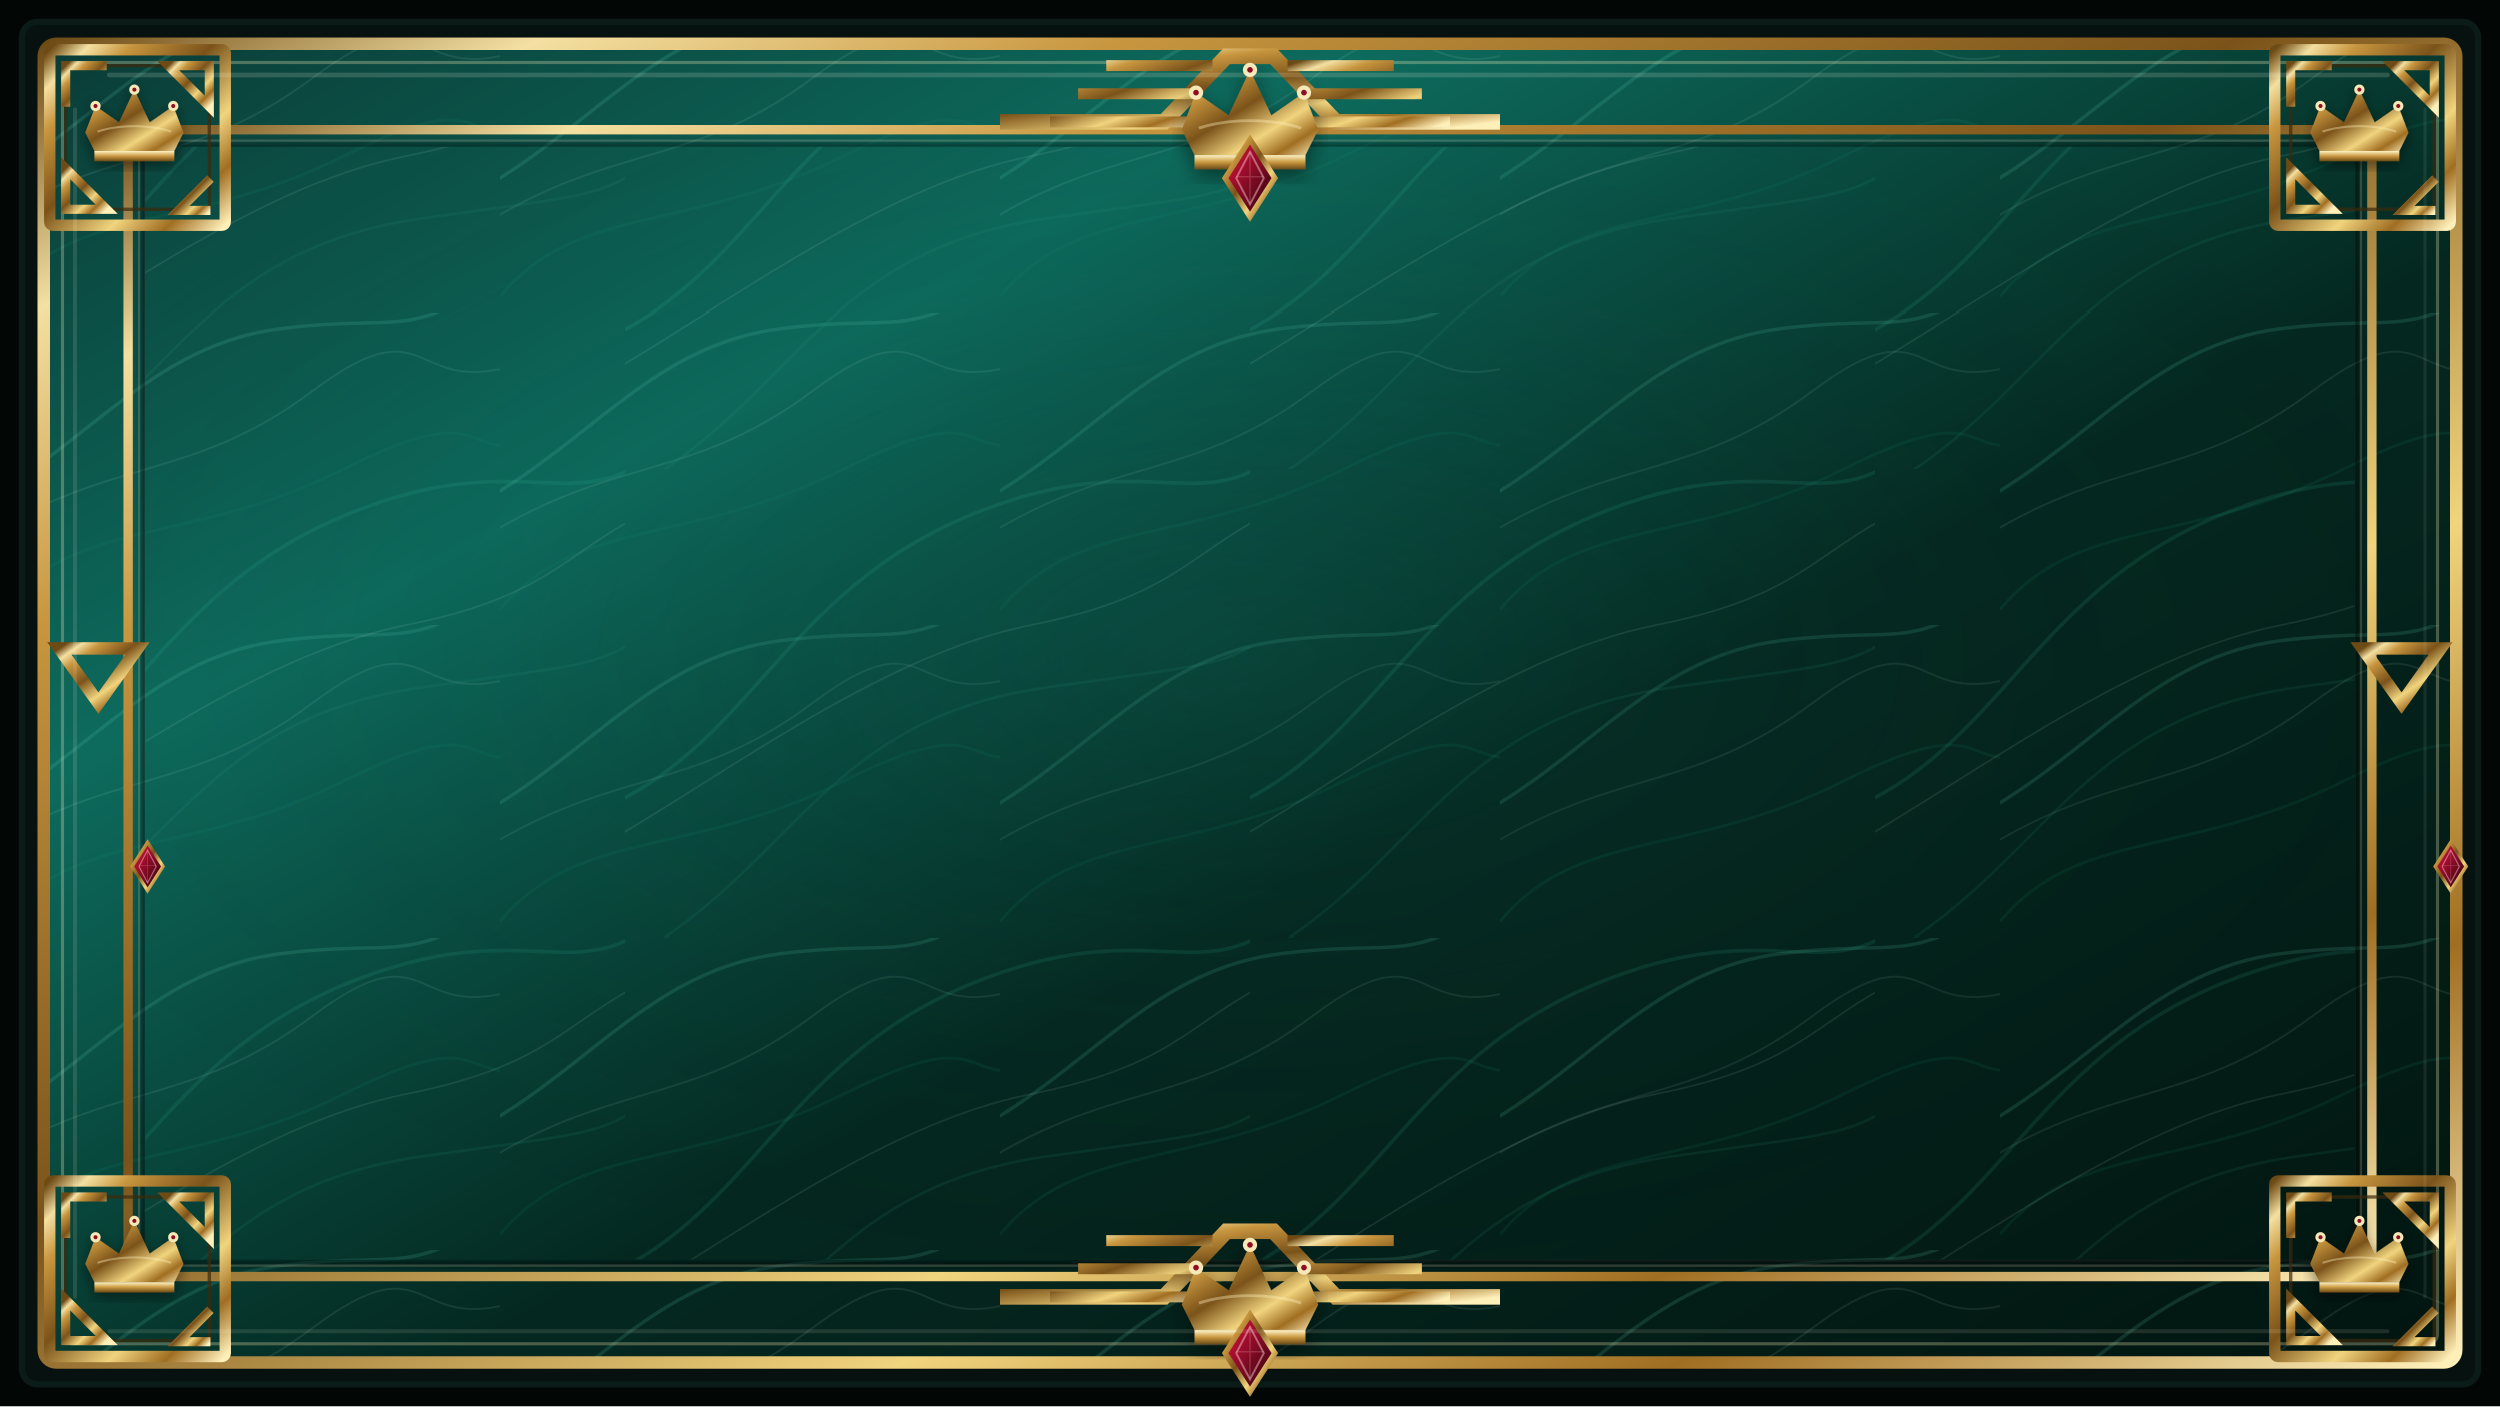
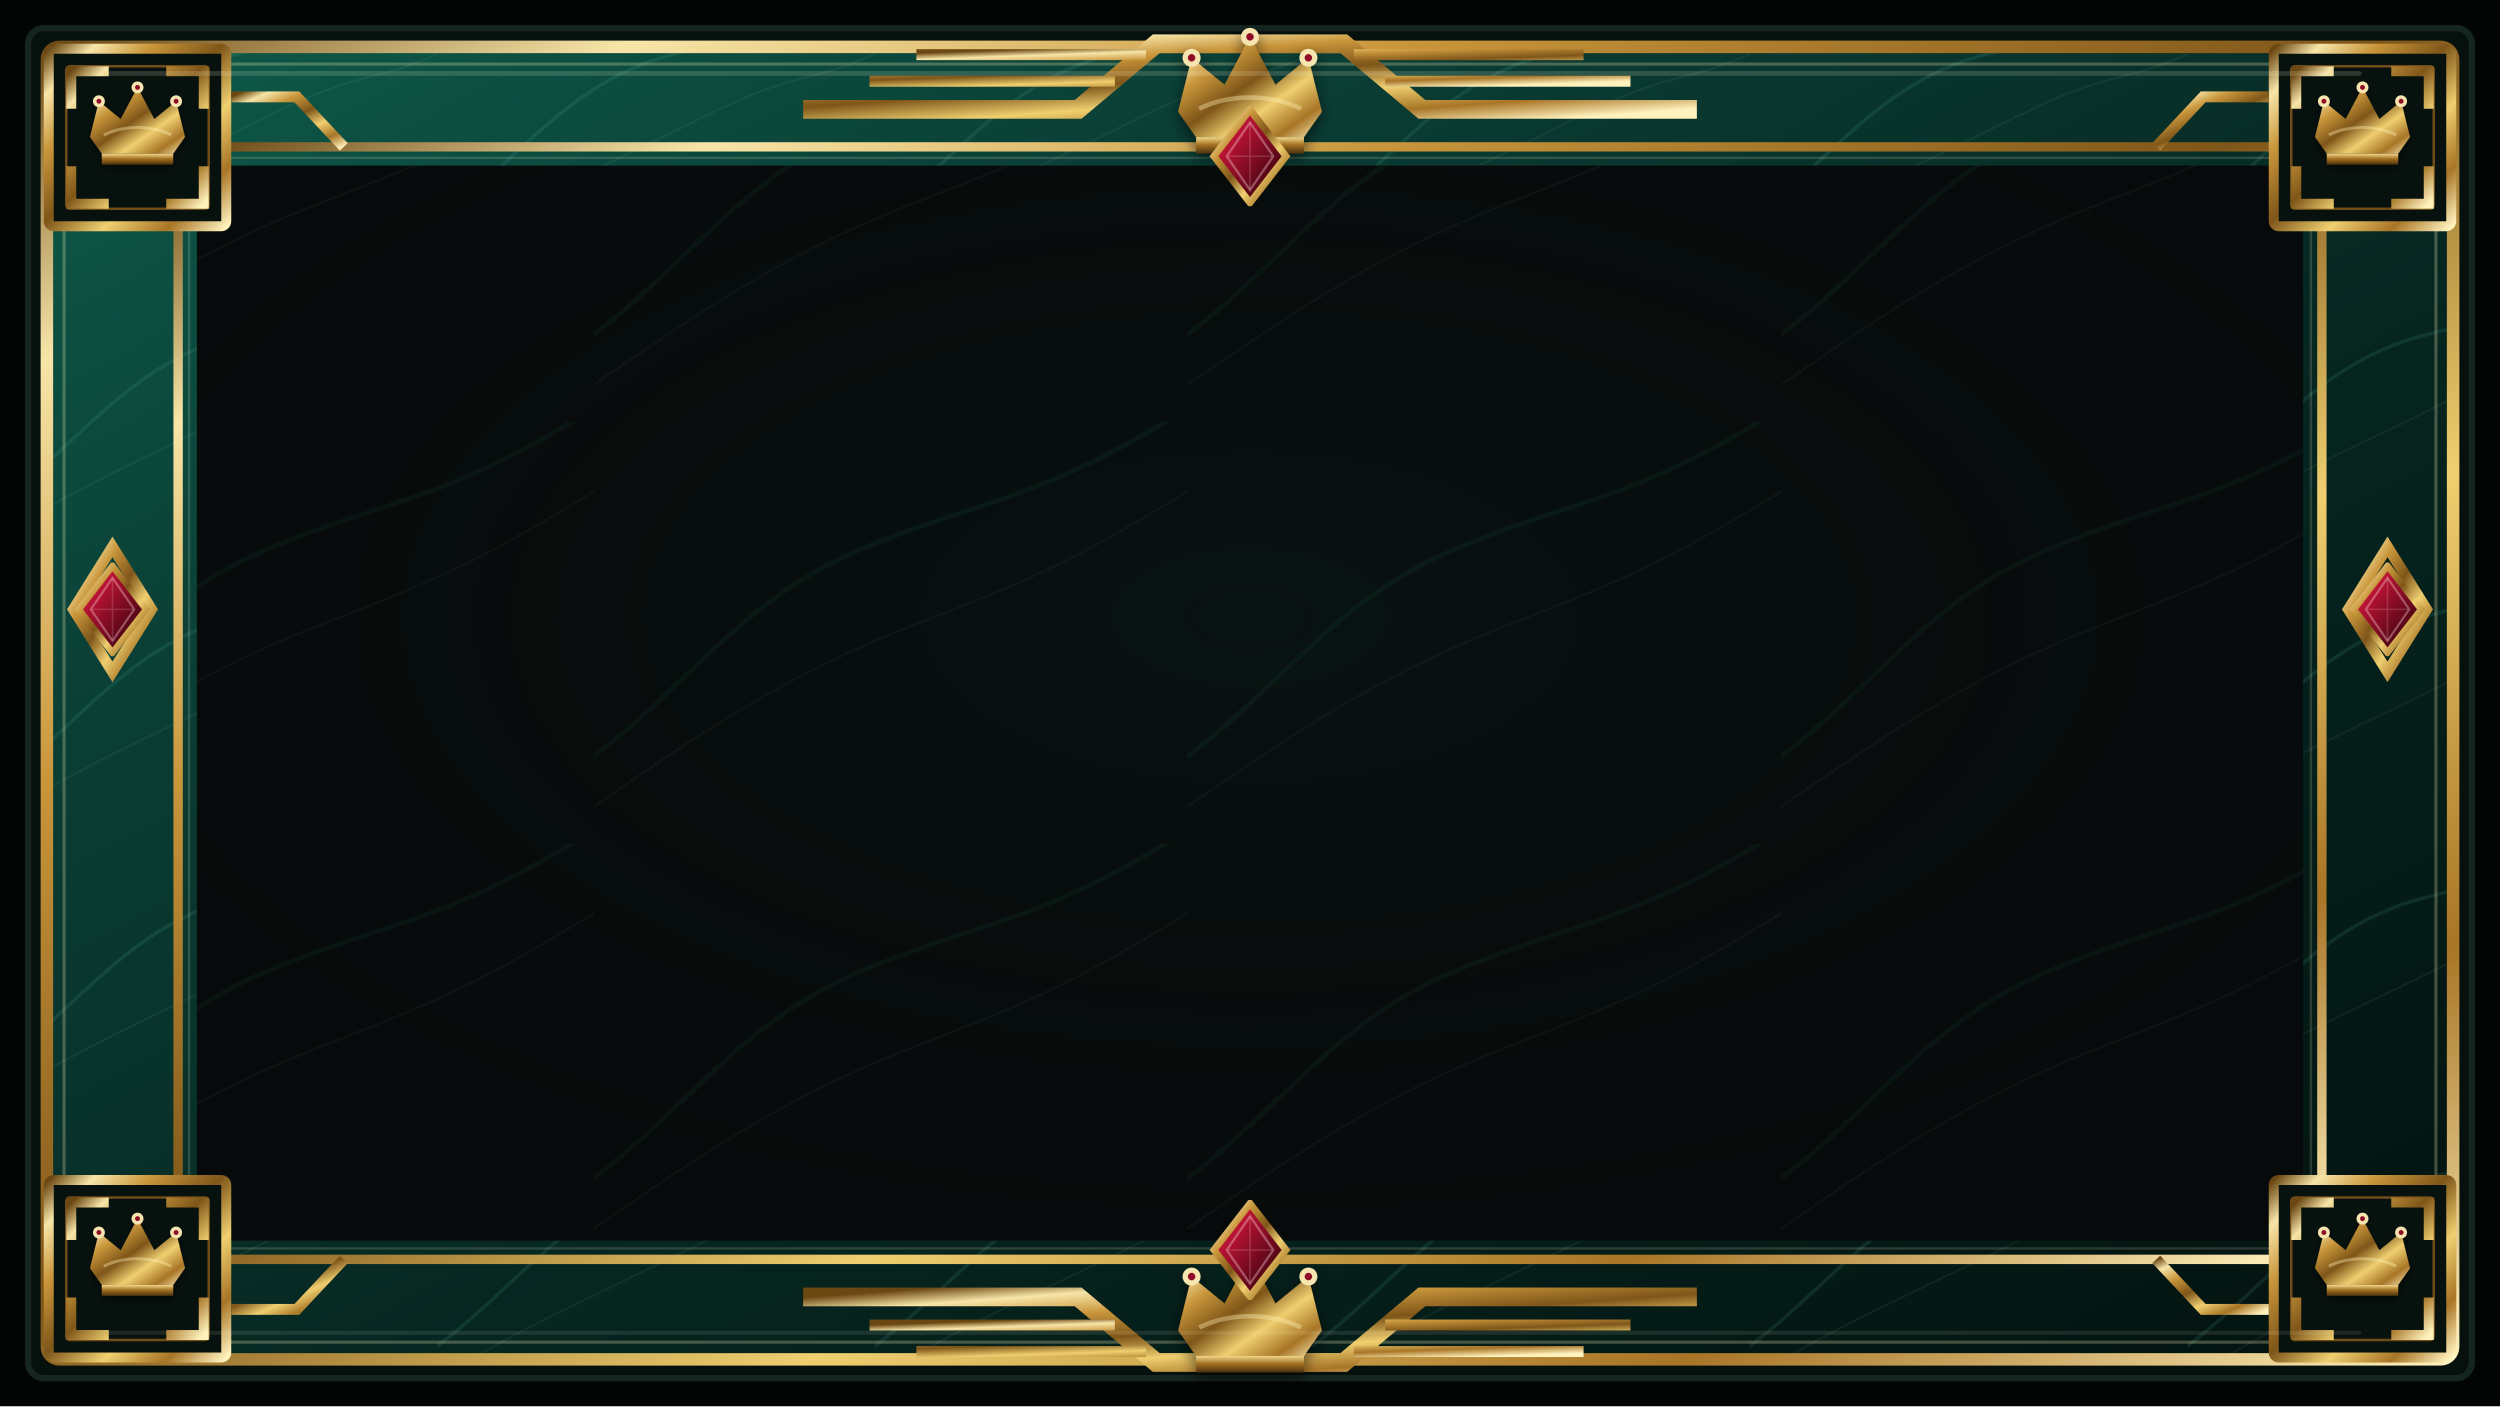
- <svg xmlns="http://www.w3.org/2000/svg" width="1600" height="900" viewBox="0 0 1600 900" fill="none">
+ <svg xmlns="http://www.w3.org/2000/svg" width="1600" height="900" viewBox="0 0 1600 900">
  <defs>
    <linearGradient id="gold" x1="0" y1="0" x2="1" y2="1">
-       <stop offset="0%" stop-color="#6e4a14" />
-       <stop offset="10%" stop-color="#f4e0a2" />
-       <stop offset="22%" stop-color="#c8963f" />
-       <stop offset="45%" stop-color="#7b531a" />
-       <stop offset="68%" stop-color="#f1d47e" />
-       <stop offset="84%" stop-color="#a06e22" />
-       <stop offset="100%" stop-color="#fff0ba" />
+       <stop offset="0" stop-color="#6b4712" />
+       <stop offset=".12" stop-color="#f7e5a8" />
+       <stop offset=".28" stop-color="#c9963b" />
+       <stop offset=".48" stop-color="#7f5619" />
+       <stop offset=".66" stop-color="#efcf70" />
+       <stop offset=".84" stop-color="#a87526" />
+       <stop offset="1" stop-color="#fff2bd" />
    </linearGradient>
-     <linearGradient id="goldSoft" x1="0" y1="0" x2="0" y2="1">
-       <stop offset="0%" stop-color="#fff3c4" />
-       <stop offset="50%" stop-color="#c99841" />
-       <stop offset="100%" stop-color="#6c4916" />
+     <linearGradient id="goldDark" x1="0" y1="0" x2="0" y2="1">
+       <stop offset="0" stop-color="#f1d88c" />
+       <stop offset=".45" stop-color="#a77424" />
+       <stop offset="1" stop-color="#4c310d" />
    </linearGradient>
    <linearGradient id="emerald" x1="0" y1="0" x2="1" y2="1">
-       <stop offset="0%" stop-color="#0a3b35" />
-       <stop offset="28%" stop-color="#0d6b5d" />
-       <stop offset="58%" stop-color="#042820" />
-       <stop offset="100%" stop-color="#021510" />
-     </linearGradient>
-     <linearGradient id="centerGrad" x1="0" y1="0" x2="1" y2="1">
-       <stop offset="0%" stop-color="#0a0f10" />
-       <stop offset="50%" stop-color="#040707" />
-       <stop offset="100%" stop-color="#0a0f10" />
+       <stop offset="0" stop-color="#0e5b4a" />
+       <stop offset=".28" stop-color="#0a3d34" />
+       <stop offset=".60" stop-color="#06251f" />
+       <stop offset="1" stop-color="#03120f" />
    </linearGradient>
    <linearGradient id="ruby" x1="0" y1="0" x2="1" y2="1">
-       <stop offset="0%" stop-color="#ff6d87" />
-       <stop offset="28%" stop-color="#b30f31" />
-       <stop offset="70%" stop-color="#5b0819" />
-       <stop offset="100%" stop-color="#22030a" />
+       <stop offset="0" stop-color="#ff6580" />
+       <stop offset=".30" stop-color="#b81333" />
+       <stop offset=".70" stop-color="#5b0718" />
+       <stop offset="1" stop-color="#210208" />
    </linearGradient>
-     <filter id="shadow" x="-20%" y="-20%" width="140%" height="140%">
-       <feDropShadow dx="0" dy="5" stdDeviation="7" flood-color="#000" flood-opacity="0.45" />
+     <radialGradient id="centerGlow" cx=".5" cy=".42" r=".72">
+       <stop offset="0" stop-color="#0d4037" stop-opacity=".16" />
+       <stop offset=".55" stop-color="#0b2c27" stop-opacity=".04" />
+       <stop offset="1" stop-color="#000" stop-opacity="0" />
+     </radialGradient>
+     <pattern id="centerMarble" width="380" height="270" patternUnits="userSpaceOnUse">
+       <path d="M-40 240 C50 190 80 120 170 82 S290 54 420 -35" fill="none" stroke="#2b8d73" stroke-opacity=".08" stroke-width="3" />
+       <path d="M-20 260 C60 205 115 165 205 130 S310 88 420 20" fill="none" stroke="#d0efe7" stroke-opacity=".035" stroke-width="1.4" />
+     </pattern>
+     <pattern id="edgeMarble" width="280" height="180" patternUnits="userSpaceOnUse">
+       <path d="M-20 155 C45 115 75 55 150 35 S230 22 300 -20" fill="none" stroke="#61d3b2" stroke-opacity=".13" stroke-width="2.2" />
+       <path d="M-20 175 C50 130 100 110 170 75 S235 58 300 25" fill="none" stroke="#d7fff4" stroke-opacity=".06" stroke-width="1.2" />
+     </pattern>
+     <filter id="shadow" x="-25%" y="-25%" width="150%" height="150%">
+       <feDropShadow dx="0" dy="4" stdDeviation="5" flood-color="#000" flood-opacity=".55" />
    </filter>
-     <filter id="innerShadow" x="-20%" y="-20%" width="140%" height="140%">
-       <feOffset dx="0" dy="1" />
-       <feGaussianBlur stdDeviation="4" result="offBlur" />
-       <feComposite in="SourceGraphic" in2="offBlur" operator="arithmetic" k2="-1" k3="1" />
-     </filter>
-     <radialGradient id="centerLight" cx="50%" cy="46%" r="62%">
-       <stop offset="0%" stop-color="#0f5b4f" stop-opacity="0.20" />
-       <stop offset="55%" stop-color="#0b3d35" stop-opacity="0.05" />
-       <stop offset="100%" stop-color="#000" stop-opacity="0.0" />
-     </radialGradient>
-     <pattern id="centerVeins" width="400" height="300" patternUnits="userSpaceOnUse">
-       <path d="M-20 220 C 80 180, 100 80, 220 30 S 370 40, 430 -20" stroke="#3ac7a3" stroke-opacity="0.13" stroke-width="2.3" fill="none" />
-       <path d="M-30 250 C 60 200, 160 120, 260 100 S 360 50, 430 20" stroke="#d5f9ef" stroke-opacity="0.10" stroke-width="1.1" fill="none" />
-       <path d="M10 310 C 110 250, 130 160, 270 140 S 380 130, 460 70" stroke="#2da68b" stroke-opacity="0.12" stroke-width="1.7" fill="none" />
-     </pattern>
-     <pattern id="emeraldVeins" width="320" height="200" patternUnits="userSpaceOnUse">
-       <path d="M-10 120 C 60 80, 100 20, 180 10 S 260 20, 330 -30" stroke="#6ce5c3" stroke-opacity="0.15" stroke-width="2.2" fill="none" />
-       <path d="M-20 150 C 70 90, 120 110, 200 50 S 260 60, 340 30" stroke="#ddfff8" stroke-opacity="0.09" stroke-width="1.2" fill="none" />
-       <path d="M0 190 C 50 130, 120 150, 220 100 S 290 100, 350 80" stroke="#12967b" stroke-opacity="0.12" stroke-width="1.8" fill="none" />
-     </pattern>
-     <symbol id="rubyDiamond" viewBox="-26 -34 52 68">
-       <path d="M0 -28 L18 0 L0 28 L-18 0 Z" fill="url(#ruby)" stroke="url(#gold)" stroke-width="4" />
-       <path d="M0 -19 L10 0 L0 19 L-10 0 Z" fill="none" stroke="#ffd1dc" stroke-opacity="0.45" stroke-width="1.4" />
-       <path d="M-10 -1 H10 M0 -19 V19" stroke="#ffd1dc" stroke-opacity="0.20" stroke-width="1" />
+     <symbol id="rubyDiamond" viewBox="0 0 72 86">
+       <path d="M36 3 L67 43 L36 83 L5 43 Z" fill="url(#ruby)" stroke="url(#gold)" stroke-width="6" />
+       <path d="M36 14 L56 43 L36 72 L16 43 Z" fill="none" stroke="#ffd5df" stroke-opacity=".36" stroke-width="2" />
+       <path d="M17 43 H55 M36 14 V72" stroke="#ffd5df" stroke-opacity=".18" stroke-width="1.4" />
    </symbol>
-     <symbol id="crown" viewBox="-55 -50 110 100">
+     <symbol id="crown" viewBox="0 0 120 96">
      <g filter="url(#shadow)">
-         <path d="M-48 12 L-38 -14 L-15 2 L0 -30 L15 2 L38 -14 L48 12 L39 30 L-39 30 Z" fill="url(#gold)" />
-         <path d="M-39 30 H39 V40 H-39 Z" fill="url(#goldSoft)" />
-         <path d="M-36 11 C-15 4 15 4 36 11" stroke="#fff1bc" stroke-opacity="0.38" stroke-width="2" fill="none" />
-         <circle cx="-38" cy="-14" r="5" fill="#f7e8b8" />
-         <circle cx="0" cy="-30" r="5" fill="#f7e8b8" />
-         <circle cx="38" cy="-14" r="5" fill="#f7e8b8" />
-         <circle cx="-38" cy="-14" r="2" fill="#8e0b22" />
-         <circle cx="0" cy="-30" r="2" fill="#8e0b22" />
-         <circle cx="38" cy="-14" r="2" fill="#8e0b22" />
+         <path d="M12 60 L21 24 L43 42 L60 10 L77 42 L99 24 L108 60 L96 77 H24 Z" fill="url(#gold)" />
+         <path d="M24 77 H96 V88 H24 Z" fill="url(#goldDark)" />
+         <path d="M26 58 C46 48 74 48 94 58" fill="none" stroke="#fff0b6" stroke-opacity=".38" stroke-width="3" />
+         <circle cx="21" cy="24" r="6" fill="#f6e5af" />
+         <circle cx="60" cy="10" r="6" fill="#f6e5af" />
+         <circle cx="99" cy="24" r="6" fill="#f6e5af" />
+         <circle cx="21" cy="24" r="2.5" fill="#8f0d26" />
+         <circle cx="60" cy="10" r="2.5" fill="#8f0d26" />
+         <circle cx="99" cy="24" r="2.5" fill="#8f0d26" />
      </g>
    </symbol>
-     <symbol id="cornerBlock" viewBox="0 0 170 170">
-       <rect x="8" y="8" width="154" height="154" rx="3" fill="none" stroke="url(#gold)" stroke-width="10" />
-       <rect x="22" y="22" width="126" height="126" rx="2" fill="none" stroke="#3b2a0d" stroke-width="3" opacity="0.7" />
-       <path d="M148 22 L148 58 L112 22 Z" fill="none" stroke="url(#gold)" stroke-width="8" />
-       <path d="M22 148 L58 148 L22 112 Z" fill="none" stroke="url(#gold)" stroke-width="8" />
-       <path d="M149 149 L121 149 L149 121" fill="none" stroke="url(#gold)" stroke-width="8" />
-       <path d="M22 58 L22 22 L58 22" fill="none" stroke="url(#gold)" stroke-width="8" />
-     </symbol>
-     <symbol id="topDeco" viewBox="0 0 320 110">
-       <path d="M0 60 H105 L145 18 H175 L215 60 H320" stroke="url(#gold)" stroke-width="10" fill="none" stroke-linejoin="miter" />
-       <path d="M32 60 H120 M50 42 H128 M68 24 H136" stroke="url(#gold)" stroke-width="7" fill="none" />
-       <path d="M288 60 H200 M270 42 H192 M252 24 H184" stroke="url(#gold)" stroke-width="7" fill="none" />
-     </symbol>
-     <symbol id="sideDeco" viewBox="0 0 90 270">
-       <path d="M45 0 V92" stroke="url(#gold)" stroke-width="10" />
-       <path d="M45 178 V270" stroke="url(#gold)" stroke-width="10" />
-       <path d="M20 100 H70 L45 135 Z" fill="none" stroke="url(#gold)" stroke-width="8" />
-       <use href="#rubyDiamond" x="45" y="135" width="36" height="44" transform="translate(45 135) scale(0.85) translate(-26 -34)" />
+     <symbol id="corner" viewBox="0 0 150 150">
+       <rect x="4" y="4" width="142" height="142" rx="4" fill="#07120f" stroke="url(#gold)" stroke-width="8" />
+       <rect x="18" y="18" width="114" height="114" rx="3" fill="none" stroke="#6f4d18" stroke-width="2" />
+       <path d="M22 52 V22 H52 M128 52 V22 H98 M22 98 V128 H52 M128 98 V128 H98" fill="none" stroke="url(#gold)" stroke-width="8" />
    </symbol>
  </defs>
-   <rect width="1600" height="900" fill="#020605" />
-   <rect x="14" y="14" width="1572" height="872" rx="10" fill="#07110f" stroke="#0b1b17" stroke-width="4" />
-   <rect x="26" y="26" width="1548" height="848" rx="8" fill="url(#emerald)" />
-   <rect x="26" y="26" width="1548" height="848" rx="8" fill="url(#emeraldVeins)" opacity="0.95" />
-   <rect x="93" y="94" width="1414" height="712" rx="4" fill="url(#centerGrad)" filter="url(#innerShadow)" />
-   <rect x="93" y="94" width="1414" height="712" rx="4" fill="url(#centerLight)" />
-   <rect x="93" y="94" width="1414" height="712" rx="4" fill="url(#centerVeins)" opacity="0.95" />
-   <rect x="28" y="28" width="1544" height="844" rx="8" fill="none" stroke="url(#gold)" stroke-width="8" />
-   <rect x="40" y="40" width="1520" height="820" rx="6" fill="none" stroke="#fff0bc" stroke-opacity="0.28" stroke-width="2" />
-   <rect x="82" y="83" width="1436" height="734" rx="4" fill="none" stroke="url(#gold)" stroke-width="6" />
-   <rect x="89" y="90" width="1422" height="720" rx="3" fill="none" stroke="#fff4cf" stroke-opacity="0.18" stroke-width="1.5" />
-   <g transform="translate(640 18)">
-     <use href="#topDeco" width="320" height="110" />
-     <use href="#crown" x="110" y="8" width="100" height="92" />
-     <use href="#rubyDiamond" x="136" y="66" width="48" height="60" />
+   <rect width="1600" height="900" fill="#020504" />
+   <rect x="18" y="18" width="1564" height="864" rx="10" fill="#06100d" stroke="#15251f" stroke-width="4" />
+   <rect x="28" y="28" width="1544" height="844" rx="8" fill="url(#emerald)" />
+   <rect x="28" y="28" width="1544" height="844" rx="8" fill="url(#edgeMarble)" opacity=".9" />
+   <rect x="126" y="106" width="1348" height="688" rx="2" fill="#070a0a" />
+   <rect x="126" y="106" width="1348" height="688" rx="2" fill="url(#centerGlow)" />
+   <rect x="126" y="106" width="1348" height="688" rx="2" fill="url(#centerMarble)" />
+   <rect x="30" y="30" width="1540" height="840" rx="8" fill="none" stroke="url(#gold)" stroke-width="8" />
+   <rect x="41" y="41" width="1518" height="818" rx="6" fill="none" stroke="#fff2bd" stroke-opacity=".26" stroke-width="2" />
+   <rect x="114" y="94" width="1372" height="712" rx="3" fill="none" stroke="url(#gold)" stroke-width="6" />
+   <rect x="121" y="101" width="1358" height="698" rx="2" fill="none" stroke="#fff4cf" stroke-opacity=".16" stroke-width="1.5" />
+   <g stroke="url(#gold)" fill="none" stroke-linecap="square" stroke-linejoin="miter">
+     <path d="M520 70 H690 L740 28 H860 L910 70 H1080" stroke-width="12" />
+     <path d="M560 52 H710 M590 35 H730 M1040 52 H890 M1010 35 H870" stroke-width="7" />
+     <path d="M520 830 H690 L740 872 H860 L910 830 H1080" stroke-width="12" />
+     <path d="M560 848 H710 M590 865 H730 M1040 848 H890 M1010 865 H870" stroke-width="7" />
  </g>
-   <g transform="translate(640 770)">
-     <use href="#topDeco" width="320" height="110" />
-     <use href="#crown" x="110" y="8" width="100" height="92" />
-     <use href="#rubyDiamond" x="136" y="66" width="48" height="60" />
+   <use href="#crown" x="742" y="14" width="116" height="92" />
+   <use href="#rubyDiamond" x="773" y="68" width="54" height="64" />
+   <use href="#crown" x="742" y="794" width="116" height="92" />
+   <use href="#rubyDiamond" x="773" y="768" width="54" height="64" />
+   <g stroke="url(#gold)" fill="none">
+     <path d="M72 250 V350 M72 550 V650" stroke-width="10" />
+     <path d="M1528 250 V350 M1528 550 V650" stroke-width="10" />
+     <path d="M72 350 L47 390 L72 430 L97 390 Z" stroke-width="7" />
+     <path d="M1528 350 L1503 390 L1528 430 L1553 390 Z" stroke-width="7" />
  </g>
-   <g transform="translate(18 315)">
-     <use href="#sideDeco" width="90" height="270" />
+   <use href="#rubyDiamond" x="47" y="360" width="50" height="60" />
+   <use href="#rubyDiamond" x="1503" y="360" width="50" height="60" />
+   <g>
+     <use href="#corner" x="28" y="28" width="120" height="120" />
+     <use href="#crown" x="50" y="49" width="76" height="62" />
+     <use href="#corner" x="1452" y="28" width="120" height="120" />
+     <use href="#crown" x="1474" y="49" width="76" height="62" />
+     <use href="#corner" x="28" y="752" width="120" height="120" />
+     <use href="#crown" x="50" y="773" width="76" height="62" />
+     <use href="#corner" x="1452" y="752" width="120" height="120" />
+     <use href="#crown" x="1474" y="773" width="76" height="62" />
  </g>
-   <g transform="translate(1492 315)">
-     <use href="#sideDeco" width="90" height="270" />
+   <g fill="none" stroke="url(#gold)" stroke-width="7">
+     <path d="M148 62 H190 L220 94" />
+     <path d="M1452 62 H1410 L1380 94" />
+     <path d="M148 838 H190 L220 806" />
+     <path d="M1452 838 H1410 L1380 806" />
  </g>
-   <g transform="translate(26 26)">
-     <use href="#cornerBlock" width="124" height="124" />
-     <use href="#crown" x="24" y="18" width="72" height="66" />
-   </g>
-   <g transform="translate(1450 26)">
-     <use href="#cornerBlock" width="124" height="124" />
-     <use href="#crown" x="24" y="18" width="72" height="66" />
-   </g>
-   <g transform="translate(26 750)">
-     <use href="#cornerBlock" width="124" height="124" />
-     <use href="#crown" x="24" y="18" width="72" height="66" />
-   </g>
-   <g transform="translate(1450 750)">
-     <use href="#cornerBlock" width="124" height="124" />
-     <use href="#crown" x="24" y="18" width="72" height="66" />
-   </g>
-   <path d="M70 48 H1528" stroke="#fff8df" stroke-opacity="0.16" stroke-width="3" stroke-linecap="round" />
-   <path d="M70 852 H1528" stroke="#fff8df" stroke-opacity="0.11" stroke-width="2.5" stroke-linecap="round" />
-   <path d="M48 70 V830" stroke="#fff8df" stroke-opacity="0.12" stroke-width="2.5" stroke-linecap="round" />
-   <path d="M1552 70 V830" stroke="#fff8df" stroke-opacity="0.08" stroke-width="2" stroke-linecap="round" />
+   <path d="M70 47 H1510" stroke="#fff7d5" stroke-opacity=".16" stroke-width="3" stroke-linecap="round" />
+   <path d="M70 853 H1510" stroke="#fff7d5" stroke-opacity=".10" stroke-width="2.5" stroke-linecap="round" />
</svg>
